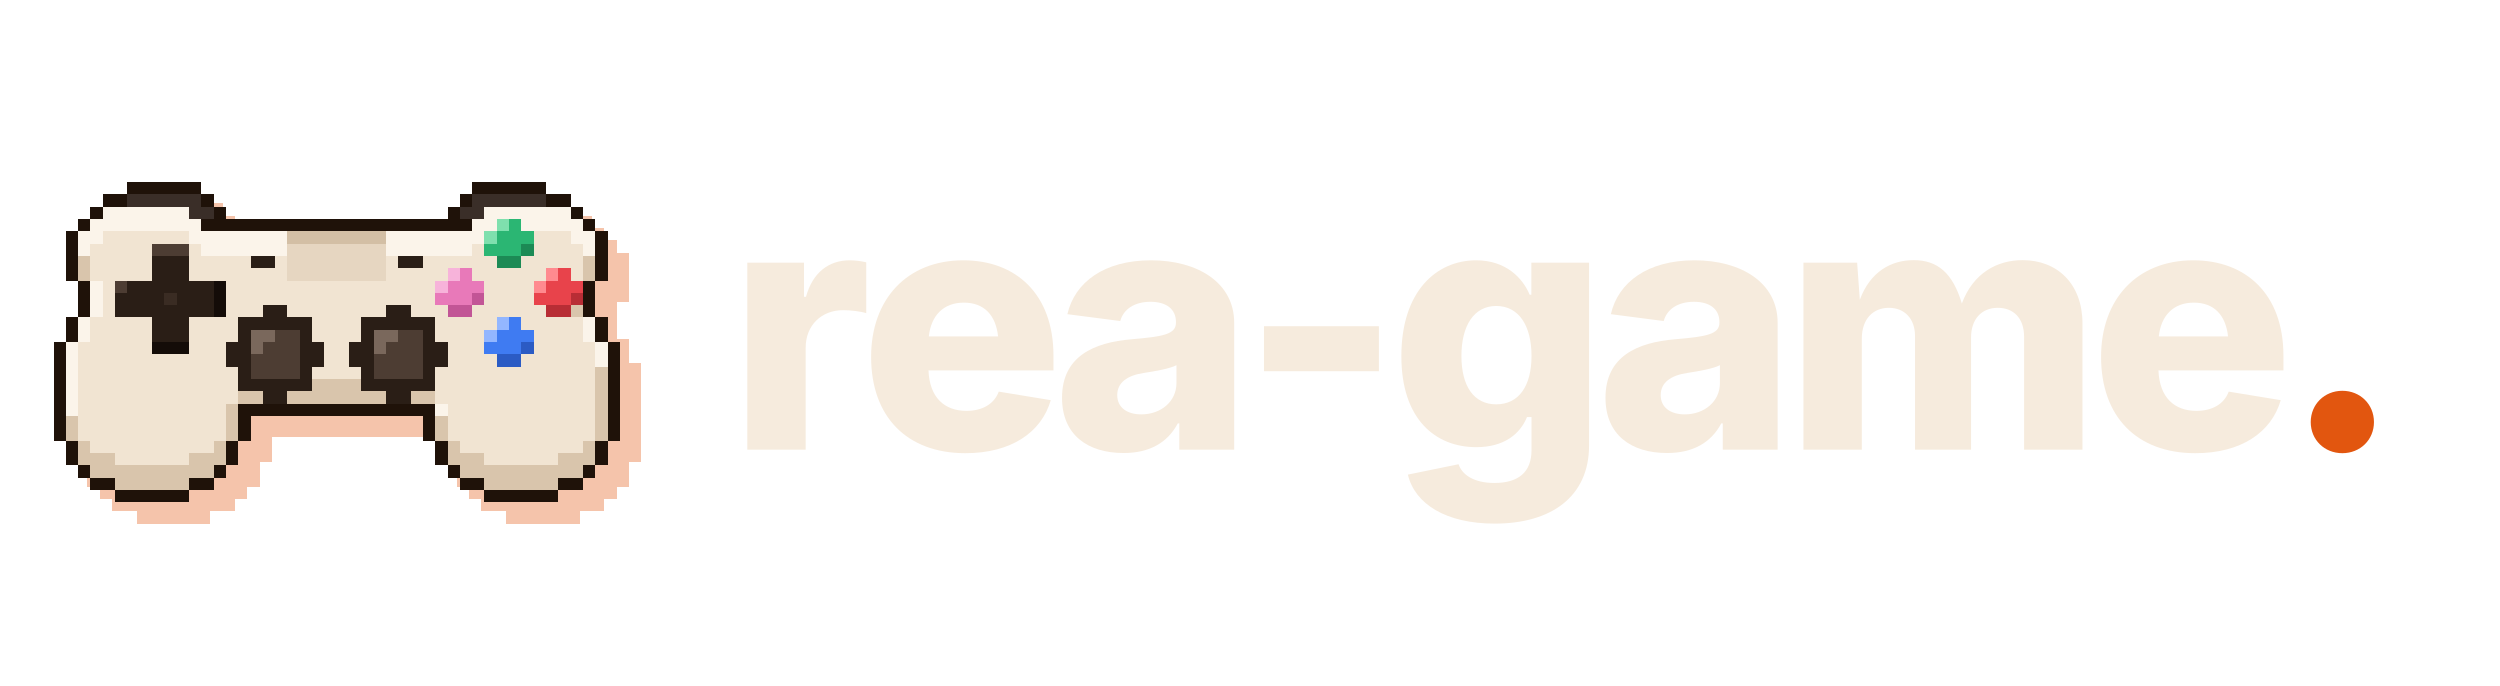
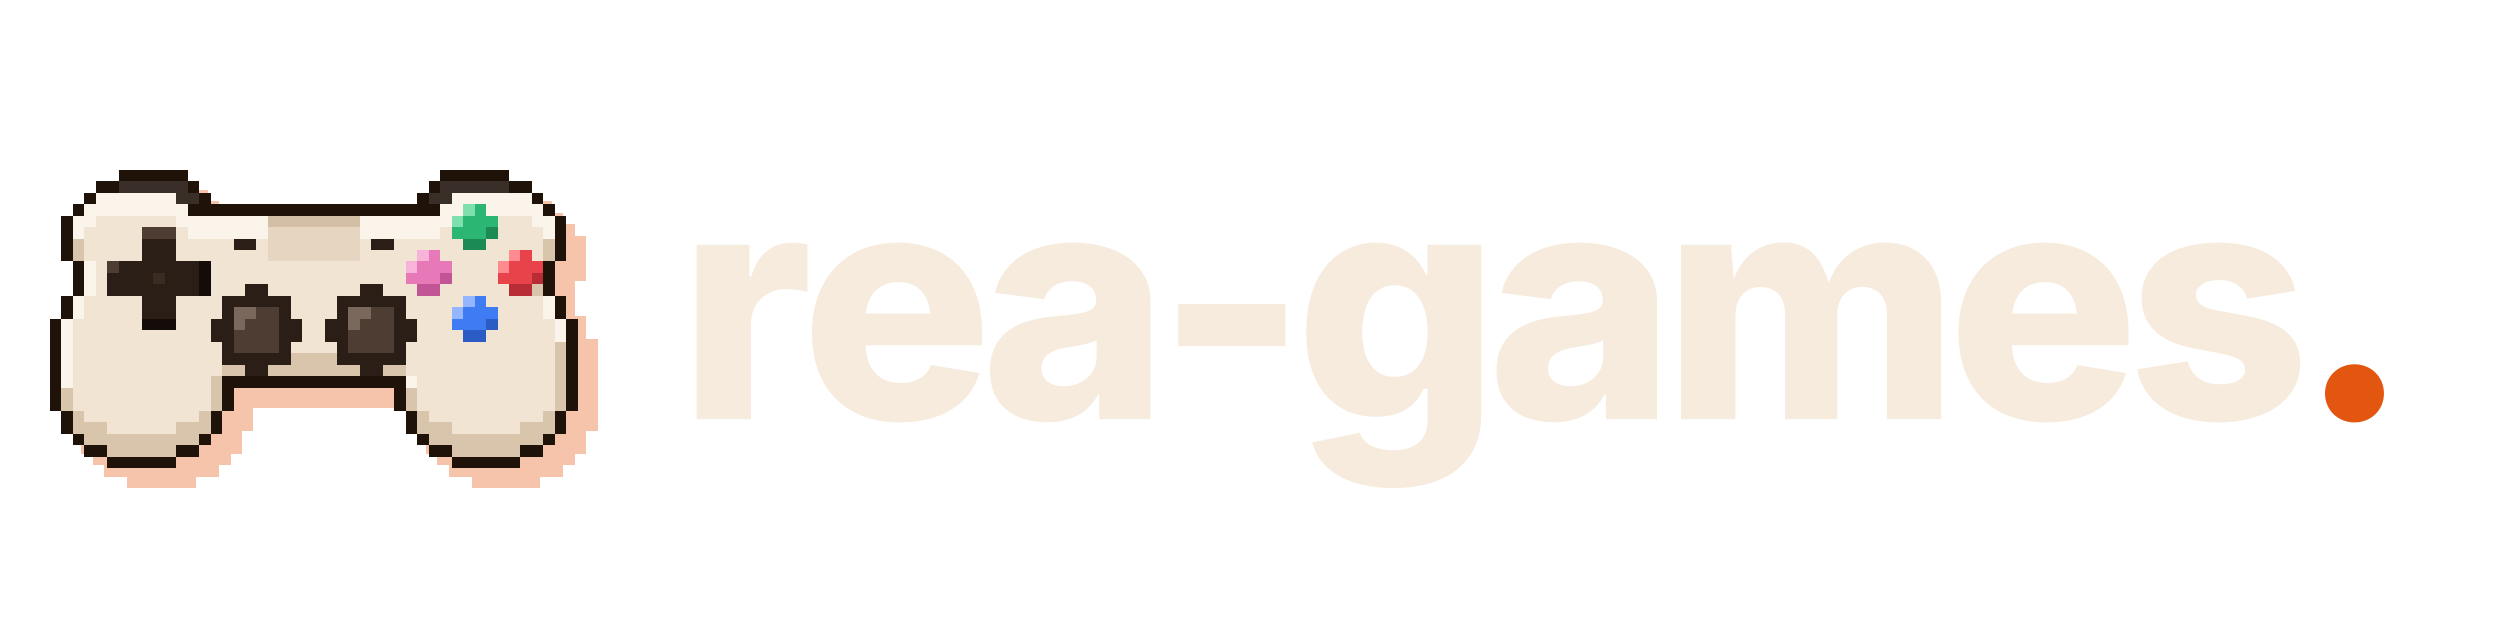
- <svg xmlns="http://www.w3.org/2000/svg" viewBox="0 0 467 128" fill="none" role="img" aria-label="rea-games">
+ <svg xmlns="http://www.w3.org/2000/svg" viewBox="0 0 501 128" fill="none" role="img" aria-label="rea-games">
  <g fill="#E2560F" opacity="0.35" shape-rendering="crispEdges">
    <rect x="27.8" y="38" width="13.8" height="2.3" />
    <rect x="92.2" y="38" width="13.8" height="2.3" />
    <rect x="23.2" y="40.3" width="20.7" height="2.3" />
    <rect x="89.9" y="40.3" width="20.7" height="2.3" />
    <rect x="20.9" y="42.6" width="25.3" height="2.3" />
    <rect x="87.6" y="42.6" width="25.3" height="2.3" />
    <rect x="18.6" y="44.9" width="96.6" height="2.3" />
    <rect x="16.3" y="47.2" width="101.2" height="2.3" />
    <rect x="16.3" y="49.5" width="101.2" height="2.3" />
    <rect x="16.3" y="51.8" width="101.2" height="2.3" />
    <rect x="16.3" y="54.1" width="101.2" height="2.3" />
    <rect x="18.6" y="56.4" width="96.6" height="2.3" />
    <rect x="18.6" y="58.7" width="96.6" height="2.3" />
    <rect x="18.6" y="61" width="96.6" height="2.3" />
    <rect x="16.3" y="63.3" width="101.2" height="2.3" />
    <rect x="16.3" y="65.6" width="101.2" height="2.3" />
    <rect x="14" y="67.9" width="105.8" height="2.3" />
    <rect x="14" y="70.2" width="105.8" height="2.3" />
    <rect x="14" y="72.5" width="105.8" height="2.3" />
    <rect x="14" y="74.8" width="105.8" height="2.3" />
    <rect x="14" y="77.1" width="105.8" height="2.3" />
    <rect x="14" y="79.4" width="105.8" height="2.3" />
    <rect x="14" y="81.7" width="36.8" height="2.3" />
    <rect x="83" y="81.7" width="36.8" height="2.3" />
    <rect x="14" y="84" width="36.8" height="2.3" />
    <rect x="83" y="84" width="36.8" height="2.3" />
    <rect x="16.3" y="86.3" width="32.2" height="2.3" />
    <rect x="85.3" y="86.3" width="32.2" height="2.3" />
    <rect x="16.3" y="88.6" width="32.2" height="2.3" />
    <rect x="85.3" y="88.6" width="32.2" height="2.3" />
    <rect x="18.6" y="90.9" width="27.6" height="2.3" />
    <rect x="87.6" y="90.9" width="27.6" height="2.3" />
    <rect x="20.9" y="93.2" width="23" height="2.3" />
    <rect x="89.9" y="93.2" width="23" height="2.3" />
    <rect x="25.5" y="95.5" width="13.8" height="2.3" />
    <rect x="94.5" y="95.5" width="13.8" height="2.3" />
  </g>
  <g fill="#1F1209" shape-rendering="crispEdges">
    <rect x="23.8" y="34" width="13.8" height="2.3" />
    <rect x="88.2" y="34" width="13.8" height="2.3" />
    <rect x="19.2" y="36.3" width="4.6" height="2.3" />
    <rect x="37.6" y="36.3" width="2.3" height="2.3" />
    <rect x="85.9" y="36.3" width="2.3" height="2.3" />
    <rect x="102" y="36.3" width="4.6" height="2.3" />
    <rect x="16.9" y="38.6" width="2.3" height="2.3" />
    <rect x="39.9" y="38.6" width="2.3" height="2.3" />
    <rect x="83.6" y="38.6" width="2.3" height="2.3" />
    <rect x="106.6" y="38.6" width="2.3" height="2.3" />
    <rect x="14.6" y="40.9" width="2.3" height="2.3" />
    <rect x="37.6" y="40.9" width="50.6" height="2.3" />
    <rect x="108.9" y="40.9" width="2.3" height="2.3" />
    <rect x="12.3" y="43.2" width="2.3" height="2.3" />
    <rect x="111.2" y="43.2" width="2.3" height="2.3" />
    <rect x="12.3" y="45.5" width="2.3" height="2.3" />
    <rect x="111.2" y="45.5" width="2.3" height="2.3" />
    <rect x="12.3" y="47.8" width="2.3" height="2.3" />
    <rect x="111.2" y="47.8" width="2.3" height="2.3" />
    <rect x="12.3" y="50.1" width="2.3" height="2.3" />
    <rect x="111.2" y="50.1" width="2.3" height="2.3" />
    <rect x="14.6" y="52.4" width="2.3" height="2.3" />
    <rect x="108.9" y="52.4" width="2.3" height="2.3" />
    <rect x="14.6" y="54.7" width="2.3" height="2.3" />
    <rect x="108.9" y="54.7" width="2.3" height="2.3" />
    <rect x="14.6" y="57" width="2.3" height="2.3" />
    <rect x="108.9" y="57" width="2.3" height="2.3" />
    <rect x="12.3" y="59.3" width="2.3" height="2.3" />
    <rect x="111.2" y="59.3" width="2.3" height="2.3" />
    <rect x="12.3" y="61.6" width="2.3" height="2.3" />
    <rect x="111.2" y="61.6" width="2.3" height="2.3" />
    <rect x="10" y="63.9" width="2.3" height="2.3" />
    <rect x="113.5" y="63.9" width="2.3" height="2.3" />
    <rect x="10" y="66.2" width="2.3" height="2.3" />
    <rect x="113.5" y="66.2" width="2.3" height="2.3" />
    <rect x="10" y="68.5" width="2.3" height="2.3" />
    <rect x="113.5" y="68.5" width="2.3" height="2.3" />
    <rect x="10" y="70.8" width="2.3" height="2.3" />
    <rect x="113.5" y="70.8" width="2.3" height="2.3" />
    <rect x="10" y="73.1" width="2.3" height="2.3" />
    <rect x="113.5" y="73.1" width="2.3" height="2.3" />
    <rect x="10" y="75.4" width="2.3" height="2.3" />
    <rect x="44.5" y="75.4" width="36.8" height="2.3" />
    <rect x="113.5" y="75.4" width="2.3" height="2.3" />
    <rect x="10" y="77.7" width="2.3" height="2.3" />
    <rect x="44.5" y="77.7" width="2.3" height="2.3" />
    <rect x="79" y="77.7" width="2.3" height="2.3" />
    <rect x="113.5" y="77.7" width="2.3" height="2.3" />
    <rect x="10" y="80" width="2.3" height="2.3" />
    <rect x="44.5" y="80" width="2.3" height="2.3" />
    <rect x="79" y="80" width="2.3" height="2.3" />
    <rect x="113.5" y="80" width="2.3" height="2.3" />
    <rect x="12.3" y="82.3" width="2.3" height="2.3" />
    <rect x="42.2" y="82.3" width="2.3" height="2.3" />
    <rect x="81.3" y="82.3" width="2.3" height="2.3" />
    <rect x="111.2" y="82.3" width="2.3" height="2.3" />
    <rect x="12.3" y="84.6" width="2.3" height="2.3" />
    <rect x="42.2" y="84.6" width="2.3" height="2.3" />
    <rect x="81.3" y="84.6" width="2.3" height="2.3" />
    <rect x="111.2" y="84.6" width="2.3" height="2.3" />
    <rect x="14.6" y="86.9" width="2.3" height="2.3" />
    <rect x="39.9" y="86.9" width="2.3" height="2.3" />
    <rect x="83.6" y="86.9" width="2.3" height="2.3" />
    <rect x="108.9" y="86.9" width="2.3" height="2.3" />
    <rect x="16.9" y="89.2" width="4.6" height="2.3" />
    <rect x="35.3" y="89.2" width="4.6" height="2.3" />
    <rect x="85.9" y="89.2" width="4.6" height="2.3" />
    <rect x="104.3" y="89.2" width="4.6" height="2.3" />
    <rect x="21.5" y="91.5" width="13.8" height="2.3" />
    <rect x="90.5" y="91.5" width="13.8" height="2.3" />
  </g>
  <g fill="#3A2E28" shape-rendering="crispEdges">
    <rect x="23.8" y="36.3" width="13.8" height="2.3" />
    <rect x="88.2" y="36.3" width="13.8" height="2.3" />
    <rect x="35.3" y="38.6" width="4.6" height="2.3" />
    <rect x="85.9" y="38.6" width="4.6" height="2.3" />
  </g>
  <g fill="#FBF4EA" shape-rendering="crispEdges">
    <rect x="19.2" y="38.6" width="16.1" height="2.3" />
    <rect x="90.5" y="38.6" width="16.1" height="2.3" />
    <rect x="16.9" y="40.9" width="20.7" height="2.3" />
    <rect x="88.2" y="40.9" width="4.6" height="2.3" />
    <rect x="97.4" y="40.9" width="11.5" height="2.3" />
    <rect x="14.6" y="43.2" width="4.6" height="2.3" />
    <rect x="35.3" y="43.2" width="18.4" height="2.3" />
    <rect x="72.1" y="43.2" width="18.4" height="2.3" />
    <rect x="106.6" y="43.2" width="4.6" height="2.3" />
    <rect x="14.6" y="45.5" width="2.3" height="2.3" />
    <rect x="37.6" y="45.5" width="16.1" height="2.3" />
    <rect x="72.1" y="45.5" width="16.1" height="2.3" />
    <rect x="108.9" y="45.5" width="2.3" height="2.3" />
    <rect x="16.9" y="52.4" width="2.3" height="2.3" />
    <rect x="16.9" y="54.7" width="2.3" height="2.3" />
    <rect x="16.9" y="57" width="2.3" height="2.3" />
    <rect x="14.6" y="59.3" width="2.3" height="2.3" />
    <rect x="108.9" y="59.3" width="2.3" height="2.3" />
    <rect x="14.6" y="61.6" width="2.3" height="2.3" />
    <rect x="108.9" y="61.6" width="2.3" height="2.3" />
    <rect x="12.3" y="63.9" width="2.3" height="2.3" />
    <rect x="111.2" y="63.9" width="2.3" height="2.3" />
    <rect x="12.3" y="66.2" width="2.3" height="2.3" />
    <rect x="111.2" y="66.2" width="2.3" height="2.3" />
    <rect x="12.3" y="68.5" width="2.3" height="2.3" />
    <rect x="12.3" y="70.8" width="2.3" height="2.3" />
    <rect x="12.3" y="73.1" width="2.3" height="2.3" />
    <rect x="12.3" y="75.4" width="2.3" height="2.3" />
    <rect x="81.3" y="75.4" width="2.3" height="2.3" />
  </g>
  <g fill="#7FE0AE" shape-rendering="crispEdges">
    <rect x="92.8" y="40.9" width="2.3" height="2.3" />
    <rect x="90.5" y="43.2" width="2.3" height="2.3" />
  </g>
  <g fill="#2BB673" shape-rendering="crispEdges">
    <rect x="95.1" y="40.9" width="2.3" height="2.3" />
    <rect x="92.8" y="43.2" width="6.9" height="2.3" />
    <rect x="90.5" y="45.5" width="6.9" height="2.3" />
  </g>
  <g fill="#F1E4D2" shape-rendering="crispEdges">
    <rect x="19.2" y="43.2" width="16.1" height="2.3" />
    <rect x="99.7" y="43.2" width="6.9" height="2.3" />
    <rect x="16.9" y="45.5" width="11.5" height="2.3" />
    <rect x="35.3" y="45.5" width="2.3" height="2.3" />
    <rect x="88.2" y="45.5" width="2.3" height="2.3" />
    <rect x="99.7" y="45.5" width="9.2" height="2.3" />
    <rect x="16.9" y="47.8" width="11.5" height="2.3" />
    <rect x="35.3" y="47.8" width="11.5" height="2.3" />
    <rect x="51.4" y="47.8" width="2.3" height="2.3" />
    <rect x="72.1" y="47.8" width="2.3" height="2.3" />
    <rect x="79" y="47.8" width="13.8" height="2.3" />
    <rect x="97.4" y="47.8" width="11.5" height="2.3" />
    <rect x="16.9" y="50.1" width="11.5" height="2.3" />
    <rect x="35.3" y="50.1" width="18.4" height="2.3" />
    <rect x="72.1" y="50.1" width="11.5" height="2.3" />
    <rect x="88.2" y="50.1" width="13.8" height="2.3" />
    <rect x="106.6" y="50.1" width="2.3" height="2.3" />
    <rect x="19.2" y="52.4" width="2.3" height="2.3" />
    <rect x="42.2" y="52.4" width="39.1" height="2.3" />
    <rect x="90.5" y="52.4" width="9.2" height="2.3" />
    <rect x="19.2" y="54.7" width="2.3" height="2.3" />
    <rect x="42.2" y="54.7" width="39.1" height="2.3" />
    <rect x="90.5" y="54.7" width="9.2" height="2.3" />
    <rect x="19.2" y="57" width="2.3" height="2.3" />
    <rect x="42.2" y="57" width="6.9" height="2.3" />
    <rect x="53.7" y="57" width="18.4" height="2.3" />
    <rect x="76.7" y="57" width="6.9" height="2.3" />
    <rect x="88.2" y="57" width="13.8" height="2.3" />
    <rect x="16.9" y="59.3" width="11.5" height="2.3" />
    <rect x="35.3" y="59.3" width="9.2" height="2.3" />
    <rect x="58.3" y="59.3" width="9.2" height="2.3" />
    <rect x="81.3" y="59.3" width="11.5" height="2.3" />
    <rect x="97.4" y="59.3" width="11.5" height="2.3" />
    <rect x="16.9" y="61.6" width="11.5" height="2.3" />
    <rect x="35.3" y="61.6" width="9.2" height="2.3" />
    <rect x="58.3" y="61.6" width="9.2" height="2.3" />
    <rect x="81.3" y="61.6" width="9.2" height="2.3" />
    <rect x="99.7" y="61.6" width="9.2" height="2.3" />
    <rect x="14.6" y="63.9" width="13.8" height="2.3" />
    <rect x="35.3" y="63.9" width="6.9" height="2.3" />
    <rect x="60.6" y="63.9" width="4.6" height="2.3" />
    <rect x="83.6" y="63.9" width="6.9" height="2.3" />
    <rect x="99.7" y="63.9" width="11.5" height="2.3" />
    <rect x="14.6" y="66.2" width="27.6" height="2.3" />
    <rect x="60.6" y="66.2" width="4.6" height="2.3" />
    <rect x="83.6" y="66.2" width="9.2" height="2.3" />
    <rect x="97.4" y="66.2" width="13.8" height="2.3" />
    <rect x="14.6" y="68.5" width="29.9" height="2.3" />
    <rect x="58.3" y="68.5" width="9.2" height="2.3" />
    <rect x="81.3" y="68.5" width="29.9" height="2.3" />
    <rect x="14.6" y="70.8" width="29.9" height="2.3" />
    <rect x="81.3" y="70.8" width="29.9" height="2.3" />
    <rect x="14.6" y="73.1" width="29.9" height="2.3" />
    <rect x="81.3" y="73.1" width="29.9" height="2.3" />
    <rect x="14.6" y="75.4" width="27.6" height="2.3" />
    <rect x="83.6" y="75.4" width="27.6" height="2.3" />
    <rect x="14.6" y="77.7" width="27.6" height="2.3" />
    <rect x="83.6" y="77.7" width="27.6" height="2.3" />
    <rect x="14.6" y="80" width="27.6" height="2.3" />
    <rect x="83.6" y="80" width="27.6" height="2.3" />
    <rect x="16.9" y="82.3" width="23" height="2.3" />
    <rect x="85.9" y="82.3" width="23" height="2.3" />
    <rect x="21.5" y="84.6" width="13.8" height="2.3" />
    <rect x="90.5" y="84.6" width="13.8" height="2.3" />
  </g>
  <g fill="#D3BFA5" shape-rendering="crispEdges">
    <rect x="53.7" y="43.2" width="18.4" height="2.3" />
  </g>
  <g fill="#4D3D33" shape-rendering="crispEdges">
    <rect x="28.4" y="45.5" width="6.9" height="2.3" />
    <rect x="21.5" y="52.4" width="2.3" height="2.3" />
    <rect x="51.4" y="61.6" width="4.6" height="2.3" />
    <rect x="74.4" y="61.6" width="4.6" height="2.3" />
    <rect x="49.1" y="63.9" width="6.9" height="2.3" />
    <rect x="72.1" y="63.9" width="6.9" height="2.3" />
    <rect x="46.8" y="66.2" width="9.2" height="2.3" />
    <rect x="69.8" y="66.2" width="9.2" height="2.3" />
    <rect x="46.8" y="68.5" width="9.2" height="2.3" />
    <rect x="69.8" y="68.5" width="9.2" height="2.3" />
  </g>
  <g fill="#E6D6C1" shape-rendering="crispEdges">
    <rect x="53.7" y="45.5" width="18.4" height="2.3" />
    <rect x="53.7" y="47.8" width="18.4" height="2.3" />
    <rect x="53.7" y="50.1" width="18.4" height="2.3" />
  </g>
  <g fill="#1C8A55" shape-rendering="crispEdges">
    <rect x="97.4" y="45.5" width="2.3" height="2.3" />
    <rect x="92.8" y="47.8" width="4.6" height="2.3" />
  </g>
  <g fill="#D9C5AC" shape-rendering="crispEdges">
    <rect x="14.6" y="47.8" width="2.3" height="2.3" />
    <rect x="108.9" y="47.8" width="2.3" height="2.3" />
    <rect x="14.6" y="50.1" width="2.3" height="2.3" />
    <rect x="108.9" y="50.1" width="2.3" height="2.3" />
    <rect x="106.6" y="57" width="2.3" height="2.3" />
    <rect x="111.2" y="68.5" width="2.3" height="2.3" />
    <rect x="58.3" y="70.8" width="9.2" height="2.3" />
    <rect x="111.2" y="70.8" width="2.3" height="2.3" />
    <rect x="44.5" y="73.1" width="4.6" height="2.3" />
    <rect x="53.7" y="73.1" width="18.4" height="2.3" />
    <rect x="76.7" y="73.1" width="4.6" height="2.3" />
    <rect x="111.2" y="73.1" width="2.3" height="2.3" />
    <rect x="42.2" y="75.4" width="2.3" height="2.3" />
    <rect x="111.2" y="75.4" width="2.3" height="2.3" />
    <rect x="12.3" y="77.7" width="2.3" height="2.3" />
    <rect x="42.2" y="77.7" width="2.3" height="2.3" />
    <rect x="81.3" y="77.7" width="2.3" height="2.3" />
    <rect x="111.2" y="77.7" width="2.3" height="2.3" />
    <rect x="12.3" y="80" width="2.3" height="2.3" />
    <rect x="42.2" y="80" width="2.3" height="2.3" />
    <rect x="81.3" y="80" width="2.3" height="2.3" />
    <rect x="111.2" y="80" width="2.3" height="2.3" />
    <rect x="14.6" y="82.3" width="2.3" height="2.3" />
    <rect x="39.9" y="82.3" width="2.3" height="2.3" />
    <rect x="83.6" y="82.3" width="2.3" height="2.3" />
    <rect x="108.9" y="82.3" width="2.3" height="2.3" />
    <rect x="14.6" y="84.6" width="6.9" height="2.3" />
    <rect x="35.3" y="84.6" width="6.9" height="2.3" />
    <rect x="83.6" y="84.6" width="6.9" height="2.3" />
    <rect x="104.3" y="84.6" width="6.9" height="2.3" />
    <rect x="16.9" y="86.9" width="23" height="2.3" />
    <rect x="85.9" y="86.9" width="23" height="2.3" />
    <rect x="21.5" y="89.2" width="13.8" height="2.3" />
    <rect x="90.5" y="89.2" width="13.8" height="2.3" />
  </g>
  <g fill="#2A1E16" shape-rendering="crispEdges">
    <rect x="28.4" y="47.8" width="6.9" height="2.3" />
    <rect x="46.8" y="47.8" width="4.6" height="2.3" />
    <rect x="74.4" y="47.8" width="4.6" height="2.3" />
    <rect x="28.4" y="50.1" width="6.9" height="2.3" />
    <rect x="23.8" y="52.4" width="16.1" height="2.3" />
    <rect x="21.5" y="54.7" width="9.2" height="2.3" />
    <rect x="33" y="54.7" width="6.9" height="2.3" />
    <rect x="21.5" y="57" width="18.4" height="2.3" />
    <rect x="49.1" y="57" width="4.6" height="2.3" />
    <rect x="72.1" y="57" width="4.6" height="2.3" />
    <rect x="28.4" y="59.3" width="6.9" height="2.3" />
    <rect x="44.5" y="59.3" width="13.8" height="2.3" />
    <rect x="67.5" y="59.3" width="13.8" height="2.3" />
    <rect x="28.4" y="61.6" width="6.9" height="2.3" />
    <rect x="44.5" y="61.6" width="2.3" height="2.3" />
    <rect x="56" y="61.6" width="2.3" height="2.3" />
    <rect x="67.5" y="61.6" width="2.3" height="2.3" />
    <rect x="79" y="61.6" width="2.3" height="2.3" />
    <rect x="42.2" y="63.9" width="4.6" height="2.3" />
    <rect x="56" y="63.9" width="4.6" height="2.3" />
    <rect x="65.2" y="63.9" width="4.6" height="2.3" />
    <rect x="79" y="63.9" width="4.6" height="2.3" />
    <rect x="42.2" y="66.2" width="4.6" height="2.3" />
    <rect x="56" y="66.2" width="4.6" height="2.3" />
    <rect x="65.2" y="66.2" width="4.6" height="2.3" />
    <rect x="79" y="66.2" width="4.6" height="2.3" />
    <rect x="44.5" y="68.5" width="2.3" height="2.3" />
    <rect x="56" y="68.5" width="2.3" height="2.3" />
    <rect x="67.5" y="68.5" width="2.3" height="2.3" />
    <rect x="79" y="68.5" width="2.3" height="2.3" />
    <rect x="44.5" y="70.8" width="13.8" height="2.3" />
    <rect x="67.5" y="70.8" width="13.8" height="2.3" />
    <rect x="49.1" y="73.1" width="4.6" height="2.3" />
    <rect x="72.1" y="73.1" width="4.6" height="2.3" />
  </g>
  <g fill="#F7B3DA" shape-rendering="crispEdges">
    <rect x="83.6" y="50.1" width="2.3" height="2.3" />
    <rect x="81.3" y="52.4" width="2.3" height="2.3" />
  </g>
  <g fill="#E879B9" shape-rendering="crispEdges">
    <rect x="85.9" y="50.1" width="2.3" height="2.3" />
    <rect x="83.6" y="52.4" width="6.9" height="2.3" />
    <rect x="81.3" y="54.7" width="6.9" height="2.3" />
  </g>
  <g fill="#FF8A8F" shape-rendering="crispEdges">
    <rect x="102" y="50.1" width="2.3" height="2.3" />
    <rect x="99.7" y="52.4" width="2.3" height="2.3" />
  </g>
  <g fill="#E8434B" shape-rendering="crispEdges">
    <rect x="104.3" y="50.1" width="2.3" height="2.3" />
    <rect x="102" y="52.4" width="6.9" height="2.3" />
    <rect x="99.7" y="54.7" width="6.9" height="2.3" />
  </g>
  <g fill="#140C08" shape-rendering="crispEdges">
    <rect x="39.9" y="52.4" width="2.3" height="2.3" />
    <rect x="39.9" y="54.7" width="2.3" height="2.3" />
    <rect x="39.9" y="57" width="2.3" height="2.3" />
    <rect x="28.4" y="63.9" width="6.9" height="2.3" />
  </g>
  <g fill="#3A2C23" shape-rendering="crispEdges">
    <rect x="30.7" y="54.7" width="2.3" height="2.3" />
  </g>
  <g fill="#C25596" shape-rendering="crispEdges">
    <rect x="88.2" y="54.7" width="2.3" height="2.3" />
    <rect x="83.6" y="57" width="4.6" height="2.3" />
  </g>
  <g fill="#B82D35" shape-rendering="crispEdges">
    <rect x="106.6" y="54.7" width="2.3" height="2.3" />
    <rect x="102" y="57" width="4.6" height="2.3" />
  </g>
  <g fill="#93B6FF" shape-rendering="crispEdges">
    <rect x="92.8" y="59.3" width="2.3" height="2.3" />
    <rect x="90.5" y="61.6" width="2.3" height="2.3" />
  </g>
  <g fill="#3F7BF2" shape-rendering="crispEdges">
    <rect x="95.1" y="59.3" width="2.3" height="2.3" />
    <rect x="92.8" y="61.6" width="6.9" height="2.3" />
    <rect x="90.5" y="63.9" width="6.9" height="2.3" />
  </g>
  <g fill="#7A685C" shape-rendering="crispEdges">
    <rect x="46.8" y="61.6" width="4.6" height="2.3" />
    <rect x="69.8" y="61.6" width="4.6" height="2.3" />
    <rect x="46.8" y="63.9" width="2.3" height="2.3" />
    <rect x="69.8" y="63.9" width="2.3" height="2.3" />
  </g>
  <g fill="#2B5BC4" shape-rendering="crispEdges">
    <rect x="97.4" y="63.9" width="2.3" height="2.3" />
    <rect x="92.8" y="66.2" width="4.6" height="2.3" />
  </g>
  <g fill="#F6EBDD">
    <path d="M139.594 84.0H150.5V64.938C150.5 60.75 153.469 57.938 157.5 57.938C158.812 57.938 160.781 58.156 161.812 58.5V49.0C160.906 48.781 159.75 48.625 158.719 48.625C154.875 48.625 151.812 50.844 150.562 55.438H150.188V49.062H139.594Z" />
    <path d="M180.35 84.656C188.819 84.656 194.537 80.812 196.287 74.75L186.569 73.156C185.694 75.5 183.475 76.75 180.537 76.75C176.412 76.75 173.631 74.25 173.444 69.188H196.787V66.438C196.787 54.906 189.756 48.625 179.944 48.625C169.444 48.625 162.725 55.875 162.725 66.656C162.725 77.844 169.381 84.656 180.35 84.656ZM173.506 62.844C173.912 59.0 176.194 56.531 180.037 56.531C183.85 56.531 186.006 58.875 186.444 62.844Z" />
    <path d="M209.887 84.625C214.731 84.625 218.106 82.688 220.012 79.094H220.294V84.0H230.544V60.281C230.544 52.781 223.7 48.625 215.012 48.625C206.262 48.625 200.762 52.719 199.387 58.688L209.262 59.969C209.856 57.781 211.887 56.375 214.919 56.375C217.887 56.375 219.669 57.75 219.669 60.156V60.281C219.669 62.438 217.294 62.875 211.387 63.375C204.325 63.969 198.387 66.562 198.387 74.312C198.387 81.219 203.169 84.625 209.887 84.625ZM213.2 77.406C210.575 77.406 208.7 76.156 208.7 73.812C208.7 71.5 210.512 70.125 213.731 69.656C215.762 69.344 218.512 68.875 219.762 68.219V71.562C219.762 75.0 216.856 77.406 213.2 77.406Z" />
    <path d="M257.581 60.938H236.112V69.344H257.581Z" />
    <path d="M279.212 97.812C289.65 97.812 296.837 92.875 296.837 83.219V49.062H286.056V55.062H285.744C284.431 51.906 281.275 48.625 275.744 48.625C268.4 48.625 261.775 54.312 261.775 66.531C261.775 78.312 268.119 83.531 275.775 83.531C280.962 83.531 283.962 81.062 285.244 77.906H286.087V84.094C286.087 88.25 283.587 90.219 279.15 90.219C275.244 90.219 273.087 88.625 272.462 86.719L262.994 88.656C264.275 94.125 270.087 97.812 279.212 97.812ZM279.494 75.531C275.306 75.531 272.994 72.125 272.994 66.5C272.994 60.875 275.306 57.156 279.494 57.156C283.681 57.156 286.087 60.781 286.087 66.5C286.087 72.156 283.681 75.531 279.494 75.531Z" />
    <path d="M311.406 84.625C316.25 84.625 319.625 82.688 321.531 79.094H321.812V84.0H332.062V60.281C332.062 52.781 325.219 48.625 316.531 48.625C307.781 48.625 302.281 52.719 300.906 58.688L310.781 59.969C311.375 57.781 313.406 56.375 316.438 56.375C319.406 56.375 321.188 57.75 321.188 60.156V60.281C321.188 62.438 318.812 62.875 312.906 63.375C305.844 63.969 299.906 66.562 299.906 74.312C299.906 81.219 304.688 84.625 311.406 84.625ZM314.719 77.406C312.094 77.406 310.219 76.156 310.219 73.812C310.219 71.5 312.031 70.125 315.25 69.656C317.281 69.344 320.031 68.875 321.281 68.219V71.562C321.281 75.0 318.375 77.406 314.719 77.406Z" />
-     <path d="M336.881 84.0H347.788V63.25C347.788 59.594 349.881 57.5 352.85 57.5C355.756 57.5 357.725 59.531 357.725 62.75V84.0H368.194V63.031C368.194 59.688 370.1 57.5 373.194 57.5C376.069 57.5 378.1 59.375 378.1 62.906V84.0H389.006V60.438C389.006 53.062 384.35 48.594 377.819 48.594C373.1 48.594 368.6 50.969 366.475 56.688C364.756 50.969 361.913 48.594 357.475 48.594C353.256 48.594 349.35 50.75 347.413 56.0L346.913 49.062H336.881Z" />
+     <path d="M336.881 84.0H347.788V63.25C347.788 59.594 349.881 57.5 352.85 57.5C355.756 57.5 357.725 59.531 357.725 62.75V84.0H368.194V63.031C368.194 59.688 370.1 57.5 373.194 57.5C376.069 57.5 378.131 59.375 378.131 62.906V84.0H389.006V60.438C389.006 53.062 384.35 48.594 377.819 48.594C373.1 48.594 368.6 50.969 366.475 56.688C364.756 50.969 361.913 48.594 357.475 48.594C353.256 48.594 349.35 50.75 347.413 56.0L346.913 49.062H336.881Z" />
    <path d="M410.106 84.656C418.575 84.656 424.294 80.812 426.044 74.75L416.325 73.156C415.45 75.5 413.231 76.75 410.294 76.75C406.169 76.75 403.388 74.25 403.2 69.188H426.544V66.438C426.544 54.906 419.513 48.625 409.7 48.625C399.2 48.625 392.481 55.875 392.481 66.656C392.481 77.844 399.138 84.656 410.106 84.656ZM403.263 62.844C403.669 59.0 405.95 56.531 409.794 56.531C413.606 56.531 415.763 58.875 416.2 62.844Z" />
+     <path d="M444.581 84.656C454.113 84.656 460.956 80.031 460.956 72.844C460.956 67.781 457.613 64.719 450.675 63.406L443.988 62.156C440.988 61.562 440.05 60.469 440.05 59.062C440.05 57.281 442.113 56.125 444.738 56.125C447.675 56.125 449.675 57.5 450.331 59.844L459.956 58.312C458.738 52.312 453.3 48.625 444.55 48.625C435.175 48.625 429.175 52.75 429.175 59.719C429.175 65.062 432.613 68.469 439.519 69.781L445.613 70.969C448.519 71.562 449.894 72.469 449.894 74.094C449.894 75.875 448.05 77.0 444.988 77.0C441.269 77.0 439.3 75.438 438.425 72.406L428.3 74.0C429.519 80.688 435.644 84.656 444.581 84.656Z" />
  </g>
  <g fill="#E2560F">
-     <path d="M437.55 84.656C440.894 84.656 443.456 82.156 443.456 78.844C443.456 75.531 440.894 73.0 437.55 73.0C434.206 73.0 431.644 75.531 431.644 78.844C431.644 82.156 434.206 84.656 437.55 84.656Z" />
+     <path d="M471.838 84.656C475.181 84.656 477.744 82.156 477.744 78.844C477.744 75.531 475.181 73.0 471.838 73.0C468.494 73.0 465.931 75.531 465.931 78.844C465.931 82.156 468.494 84.656 471.838 84.656Z" />
  </g>
</svg>
